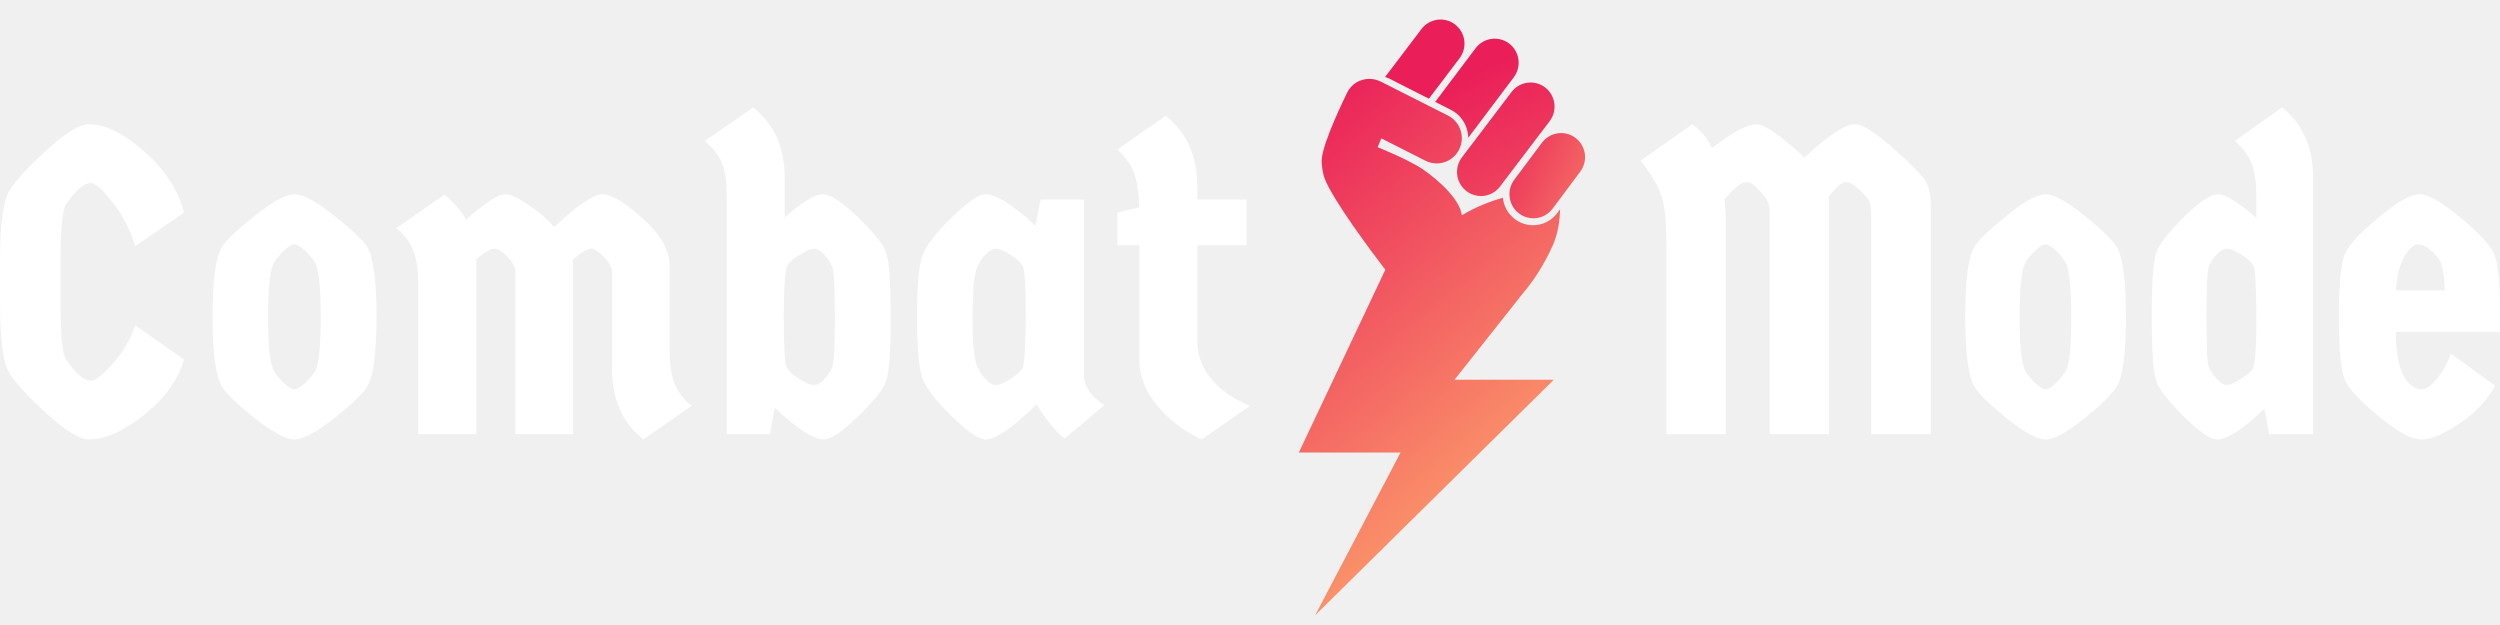
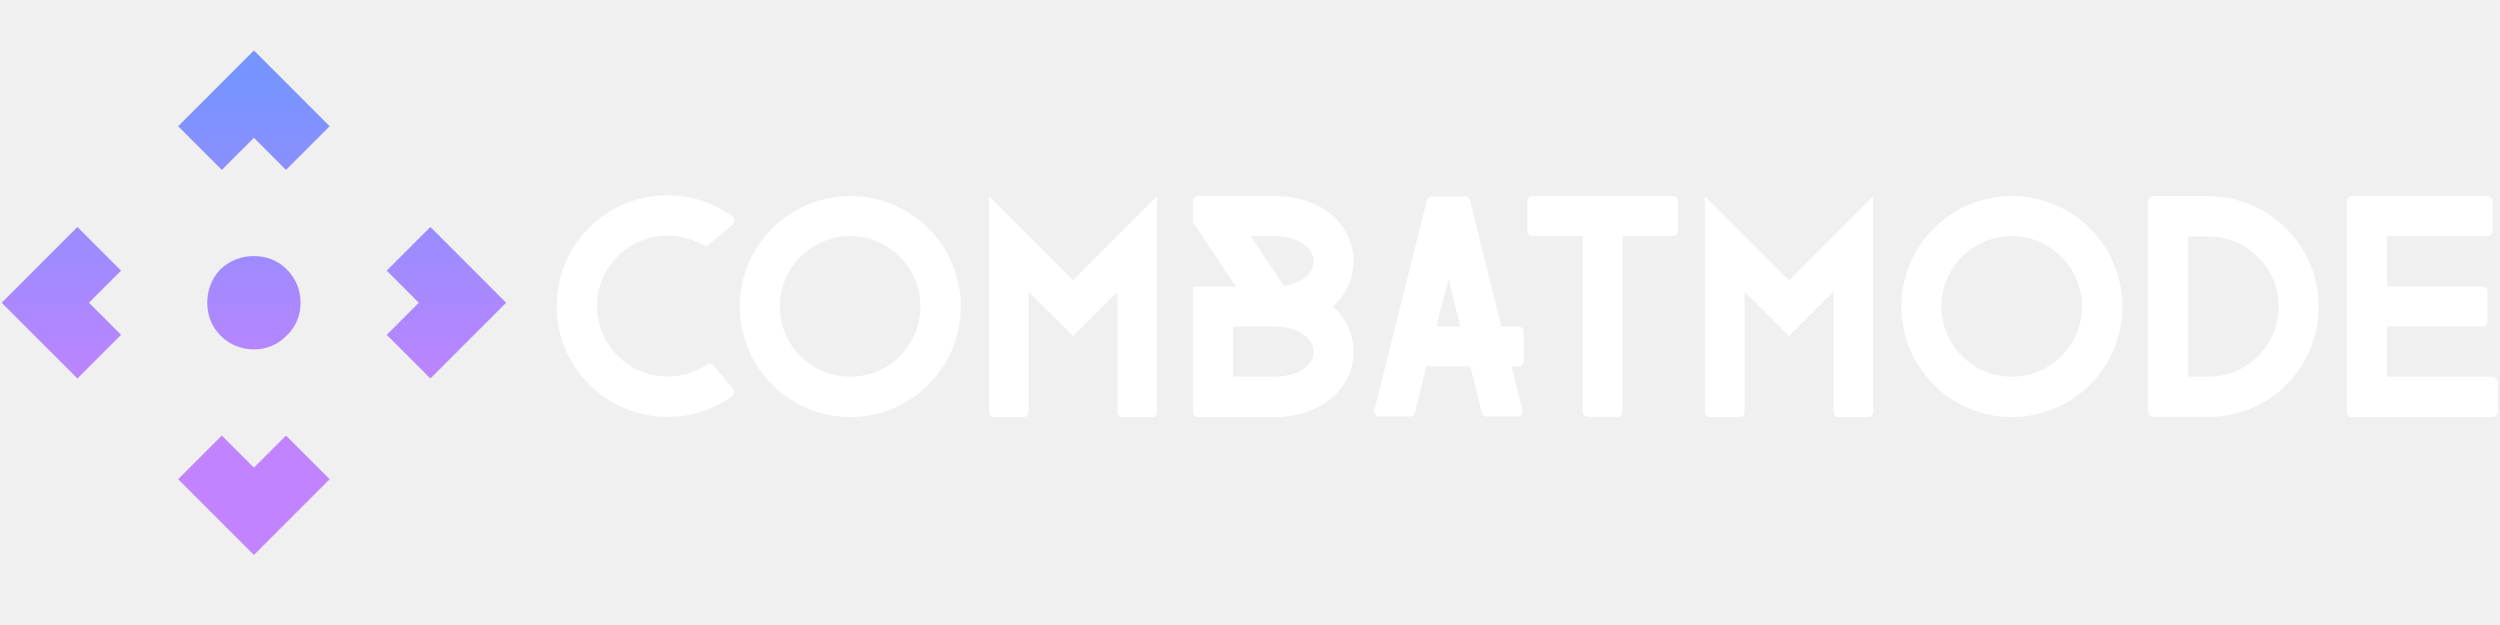
<svg xmlns="http://www.w3.org/2000/svg" width="256" height="64" viewBox="0 0 256 64" fill="none">
-   <path d="M0 30.948V26.773C0 23.056 0.3 20.676 0.899 19.635C1.498 18.595 2.782 17.182 4.751 15.397C6.699 13.613 8.155 12.721 9.118 12.721C10.766 12.721 12.66 13.655 14.8 15.525C16.919 17.416 18.267 19.497 18.845 21.77L13.837 25.212C13.366 23.597 12.606 22.11 11.558 20.751C10.509 19.412 9.77 18.743 9.342 18.743C8.593 18.743 7.737 19.465 6.774 20.91C6.389 21.484 6.196 23.438 6.196 26.773V30.948C6.196 34.368 6.389 36.322 6.774 36.811C7.737 38.255 8.593 38.977 9.342 38.977C9.77 38.977 10.509 38.393 11.558 37.225C12.606 36.056 13.366 34.75 13.837 33.306L18.845 36.811C18.267 38.85 16.919 40.73 14.8 42.451C12.66 44.15 10.766 45 9.118 45C8.155 45 6.699 44.108 4.751 42.323C2.782 40.539 1.498 39.126 0.899 38.085C0.3 37.044 0 34.665 0 30.948ZM29.054 39.201C29.525 39.647 29.889 39.87 30.146 39.87C30.424 39.87 30.799 39.647 31.27 39.201C31.719 38.755 32.051 38.351 32.265 37.99C32.65 37.352 32.843 35.515 32.843 32.477C32.843 29.439 32.65 27.58 32.265 26.901C32.051 26.54 31.719 26.136 31.27 25.69C30.799 25.244 30.424 25.021 30.146 25.021C29.889 25.021 29.525 25.244 29.054 25.69C28.584 26.136 28.252 26.54 28.059 26.901C27.652 27.559 27.449 29.397 27.449 32.413C27.449 35.451 27.652 37.31 28.059 37.99C28.252 38.351 28.584 38.755 29.054 39.201ZM34.223 42.833C32.383 44.278 31.023 45 30.146 45C29.29 45 27.942 44.278 26.101 42.833C24.26 41.367 23.126 40.273 22.698 39.551C22.077 38.468 21.767 36.088 21.767 32.413C21.767 28.759 22.077 26.401 22.698 25.339C23.126 24.617 24.26 23.534 26.101 22.089C27.942 20.623 29.29 19.89 30.146 19.89C31.023 19.89 32.383 20.623 34.223 22.089C36.064 23.534 37.198 24.617 37.626 25.339C38.247 26.401 38.557 28.759 38.557 32.413C38.557 36.088 38.247 38.468 37.626 39.551C37.198 40.273 36.064 41.367 34.223 42.833ZM58.687 27.251V44.458H52.779V27.889C52.779 27.379 52.501 26.848 51.945 26.295C51.41 25.743 50.96 25.467 50.596 25.467C50.211 25.467 49.601 25.828 48.767 26.55V44.458H42.827V29.067C42.827 27.559 42.645 26.391 42.281 25.562C41.939 24.734 41.372 24.001 40.58 23.364L45.524 19.922C46.508 20.772 47.247 21.622 47.739 22.471C49.687 20.751 51.035 19.89 51.784 19.89C52.234 19.89 52.962 20.22 53.967 20.878C54.995 21.537 55.926 22.323 56.761 23.236C59.136 21.006 60.784 19.89 61.705 19.89C62.603 19.89 63.973 20.719 65.814 22.376C67.654 24.012 68.575 25.637 68.575 27.251V35.855C68.575 37.384 68.757 38.563 69.121 39.392C69.484 40.22 70.052 40.943 70.822 41.559L65.878 45C63.738 43.3 62.668 40.889 62.668 37.767V27.889C62.668 27.379 62.389 26.848 61.833 26.295C61.298 25.743 60.859 25.467 60.517 25.467C60.174 25.467 59.543 25.838 58.623 26.582C58.665 26.879 58.687 27.102 58.687 27.251ZM78.848 44.458H74.418V20.113C74.418 18.605 74.247 17.447 73.904 16.64C73.54 15.833 72.963 15.1 72.171 14.441L77.115 11C79.276 12.7 80.357 15.1 80.357 18.201V22.248C82.155 20.676 83.45 19.89 84.242 19.89C85.034 19.89 86.254 20.687 87.902 22.28C89.528 23.873 90.459 25.042 90.695 25.785C91.037 26.529 91.208 28.749 91.208 32.445C91.208 36.142 91.037 38.361 90.695 39.105C90.459 39.849 89.528 41.017 87.902 42.61C86.254 44.203 85.076 45 84.37 45C83.322 45 81.641 43.917 79.33 41.75L78.848 44.458ZM80.582 37.671C80.796 38.032 81.224 38.415 81.866 38.818C82.508 39.222 83 39.424 83.343 39.424C83.664 39.424 84.017 39.232 84.402 38.85C84.766 38.468 85.034 38.064 85.205 37.639C85.397 37.236 85.494 35.504 85.494 32.445C85.494 29.407 85.397 27.687 85.205 27.283C85.034 26.879 84.766 26.476 84.402 26.072C84.017 25.669 83.664 25.467 83.343 25.467C83.043 25.467 82.572 25.669 81.93 26.072C81.267 26.476 80.839 26.826 80.646 27.124C80.389 27.634 80.261 29.418 80.261 32.477C80.261 35.557 80.368 37.289 80.582 37.671ZM106.554 20.432H110.985V38.723C111.156 39.764 111.852 40.688 113.071 41.495L109.026 44.904C108.641 44.65 108.17 44.182 107.614 43.502C107.036 42.801 106.554 42.1 106.169 41.399C103.686 43.8 101.942 45 100.936 45C100.23 45 99.074 44.214 97.469 42.642C95.864 41.07 94.868 39.795 94.483 38.818C94.098 37.82 93.905 35.695 93.905 32.445C93.905 29.195 94.098 27.081 94.483 26.104C94.868 25.106 95.864 23.82 97.469 22.248C99.074 20.676 100.23 19.89 100.936 19.89C101.985 19.89 103.686 20.963 106.041 23.109L106.554 20.432ZM104.724 27.219C104.51 26.858 104.082 26.476 103.44 26.072C102.798 25.669 102.317 25.467 101.995 25.467C101.653 25.467 101.3 25.658 100.936 26.04C100.551 26.423 100.305 26.784 100.198 27.124C99.791 27.655 99.588 29.429 99.588 32.445C99.588 35.462 99.791 37.236 100.198 37.767C100.305 38.064 100.551 38.415 100.936 38.818C101.3 39.222 101.653 39.424 101.995 39.424C102.317 39.424 102.798 39.222 103.44 38.818C104.082 38.415 104.5 38.053 104.692 37.735C104.885 37.416 105.003 35.674 105.045 32.509C105.045 29.365 104.938 27.602 104.724 27.219ZM127.647 25.116H122.606V34.962C122.606 36.365 123.088 37.65 124.051 38.818C125.014 39.965 126.331 40.879 128 41.559L123.056 45C121.258 44.172 119.749 43.024 118.529 41.559C117.288 40.072 116.667 38.51 116.667 36.874V25.116H114.42V21.77L116.667 21.229C116.624 19.763 116.453 18.616 116.153 17.787C115.854 16.938 115.276 16.109 114.42 15.302L119.364 11.86C121.526 13.56 122.606 15.971 122.606 19.094V20.432H127.647V25.116Z" fill="white" />
-   <path d="M146.319 10.106L149.47 5.95C149.664 5.691 149.805 5.397 149.885 5.083C149.966 4.77 149.984 4.443 149.939 4.122C149.894 3.802 149.787 3.493 149.623 3.214C149.46 2.935 149.243 2.691 148.986 2.496C148.729 2.301 148.436 2.159 148.125 2.078C147.813 1.997 147.488 1.979 147.169 2.024C146.851 2.069 146.544 2.177 146.267 2.342C145.989 2.506 145.747 2.724 145.553 2.983L141.837 7.882C142.011 7.937 142.179 8.006 142.341 8.089L146.319 10.106ZM148.59 11.258C148.968 11.451 149.304 11.718 149.578 12.043C149.853 12.368 150.06 12.744 150.189 13.151C150.29 13.466 150.342 13.789 150.346 14.112L155.016 7.909C155.407 7.386 155.576 6.729 155.485 6.081C155.394 5.433 155.052 4.848 154.532 4.455C154.013 4.061 153.359 3.892 152.716 3.983C152.072 4.074 151.49 4.419 151.099 4.942L146.963 10.434L148.59 11.258ZM154.775 9.431L149.692 16.126C149.418 16.492 149.25 16.928 149.208 17.384C149.167 17.841 149.252 18.3 149.455 18.71C149.659 19.121 149.972 19.466 150.359 19.707C150.747 19.948 151.193 20.076 151.649 20.076C152.393 20.076 153.128 19.737 153.609 19.093L158.692 12.399C159.083 11.876 159.252 11.219 159.161 10.571C159.071 9.923 158.728 9.338 158.209 8.944C157.689 8.551 157.036 8.381 156.392 8.472C155.748 8.563 155.166 8.908 154.775 9.431Z" fill="url(#paint0_linear_1759_31)" />
-   <path d="M159.011 25.11C159.556 23.893 159.725 22.49 159.76 21.419L159.465 21.816C159.177 22.205 158.802 22.52 158.371 22.736C157.94 22.952 157.464 23.063 156.983 23.061C156.309 23.063 155.653 22.842 155.116 22.433C154.772 22.173 154.486 21.844 154.275 21.467C154.065 21.09 153.935 20.672 153.894 20.242C153.26 20.425 152.583 20.655 151.871 20.948C151.135 21.248 150.424 21.608 149.745 22.023L149.675 21.998C149.675 21.998 149.675 20.185 145.8 17.408C144.412 16.413 141.076 15.075 141.076 15.075L141.444 14.167L145.945 16.448C146.552 16.762 147.258 16.819 147.907 16.609C148.556 16.398 149.096 15.937 149.407 15.326C149.719 14.716 149.776 14.006 149.567 13.353C149.358 12.699 148.899 12.156 148.292 11.843L141.408 8.366C141.04 8.177 140.633 8.078 140.22 8.078C139.281 8.078 138.375 8.587 137.945 9.489C137.617 10.177 135.522 14.454 135.349 16.281C135.302 16.778 135.457 17.792 135.636 18.257C136.509 20.53 140.436 25.764 141.858 27.619L133 46.342H143.415L134.674 63L159.111 38.885H148.945L155.959 30.018C156.941 28.866 158.046 27.262 159.011 25.11Z" fill="url(#paint1_linear_1759_31)" />
-   <path d="M161.333 14.122C160.909 13.8 160.391 13.625 159.86 13.626C159.116 13.626 158.382 13.965 157.9 14.609L155.026 18.453C154.655 18.977 154.502 19.626 154.6 20.262C154.698 20.897 155.038 21.469 155.549 21.856C156.059 22.243 156.7 22.414 157.334 22.333C157.968 22.252 158.546 21.925 158.944 21.422L161.817 17.577C162.208 17.054 162.377 16.396 162.286 15.748C162.195 15.101 161.853 14.516 161.333 14.122Z" fill="url(#paint2_linear_1759_31)" />
-   <path d="M187.293 44.458H181.219V21.77C181.219 21.261 181.124 20.836 180.936 20.496C180.747 20.156 180.432 19.763 179.991 19.317C179.551 18.871 179.194 18.648 178.921 18.648C178.334 18.648 177.557 19.242 176.592 20.432C176.676 21.176 176.718 21.962 176.718 22.79V44.458H170.644V25.371C170.644 22.843 170.476 21.08 170.14 20.081C169.804 19.062 169.091 17.851 168 16.449L173.288 12.721C174.232 13.4 174.903 14.218 175.302 15.174C177.421 13.539 178.921 12.721 179.803 12.721C180.684 12.721 182.341 13.857 184.775 16.13C187.23 13.857 188.951 12.721 189.937 12.721C190.671 12.721 191.93 13.496 193.714 15.047C195.497 16.619 196.609 17.724 197.05 18.361C197.491 18.998 197.711 19.837 197.711 20.878V44.458H191.605V21.77C191.605 21.197 191.511 20.751 191.322 20.432C191.112 20.135 190.766 19.763 190.283 19.317C189.801 18.871 189.371 18.648 188.993 18.648C188.636 18.648 188.059 19.136 187.262 20.113C187.283 20.262 187.293 20.517 187.293 20.878V44.458ZM208.381 39.201C208.842 39.647 209.199 39.87 209.451 39.87C209.723 39.87 210.091 39.647 210.552 39.201C210.993 38.755 211.318 38.351 211.528 37.99C211.906 37.352 212.094 35.515 212.094 32.477C212.094 29.439 211.906 27.58 211.528 26.901C211.318 26.54 210.993 26.136 210.552 25.69C210.091 25.244 209.723 25.021 209.451 25.021C209.199 25.021 208.842 25.244 208.381 25.69C207.919 26.136 207.594 26.54 207.405 26.901C207.006 27.559 206.807 29.397 206.807 32.413C206.807 35.451 207.006 37.31 207.405 37.99C207.594 38.351 207.919 38.755 208.381 39.201ZM213.448 42.833C211.643 44.278 210.311 45 209.451 45C208.611 45 207.289 44.278 205.485 42.833C203.68 41.367 202.568 40.273 202.149 39.551C201.54 38.468 201.236 36.088 201.236 32.413C201.236 28.759 201.54 26.401 202.149 25.339C202.568 24.617 203.68 23.534 205.485 22.089C207.289 20.623 208.611 19.89 209.451 19.89C210.311 19.89 211.643 20.623 213.448 22.089C215.252 23.534 216.364 24.617 216.784 25.339C217.392 26.401 217.697 28.759 217.697 32.413C217.697 36.088 217.392 38.468 216.784 39.551C216.364 40.273 215.252 41.367 213.448 42.833ZM220.844 25.785C221.075 25.042 221.988 23.873 223.582 22.28C225.177 20.687 226.362 19.89 227.139 19.89C227.894 19.89 229.195 20.698 231.041 22.312V20.113C231.041 18.605 230.874 17.447 230.538 16.64C230.181 15.833 229.615 15.1 228.838 14.441L233.685 11C235.804 12.7 236.864 15.1 236.864 18.201V44.458H232.363L231.86 41.845C229.699 43.949 228.093 45 227.044 45C226.331 45 225.177 44.203 223.582 42.61C221.988 41.017 221.075 39.849 220.844 39.105C220.508 38.361 220.34 36.142 220.34 32.445C220.34 28.749 220.508 26.529 220.844 25.785ZM230.758 27.219C230.548 26.858 230.129 26.476 229.499 26.072C228.87 25.669 228.387 25.467 228.051 25.467C227.737 25.467 227.391 25.658 227.013 26.04C226.656 26.423 226.383 26.826 226.195 27.251C226.027 27.676 225.943 29.407 225.943 32.445C225.943 35.504 226.027 37.236 226.195 37.639C226.383 38.022 226.656 38.415 227.013 38.818C227.391 39.222 227.726 39.424 228.02 39.424C228.335 39.424 228.807 39.222 229.436 38.818C230.066 38.415 230.485 38.064 230.695 37.767C230.884 37.363 231 36.163 231.041 34.166V32.509C231.041 29.365 230.947 27.602 230.758 27.219ZM256 32.381V33.975H245.33C245.33 35.759 245.551 37.172 245.991 38.213C246.138 38.574 246.401 38.946 246.778 39.328C247.156 39.689 247.555 39.87 247.974 39.87C248.394 39.87 248.908 39.519 249.516 38.818C250.125 38.096 250.608 37.225 250.964 36.205L255.496 39.487C254.72 40.974 253.514 42.26 251.877 43.343C250.24 44.448 248.929 45 247.943 45C246.936 45 245.488 44.214 243.599 42.642C241.69 41.07 240.536 39.838 240.137 38.946C239.718 38.075 239.508 35.908 239.508 32.445C239.508 28.983 239.718 26.816 240.137 25.945C240.536 25.052 241.69 23.82 243.599 22.248C245.488 20.676 246.873 19.89 247.754 19.89C248.635 19.89 250.02 20.676 251.908 22.248C253.818 23.82 254.972 25.052 255.371 25.945C255.79 26.816 256 28.961 256 32.381ZM249.894 26.773C249.663 26.37 249.328 25.977 248.887 25.594C248.425 25.212 247.995 25.021 247.597 25.021C247.198 25.021 246.747 25.414 246.243 26.2C245.761 26.986 245.456 28.165 245.33 29.737H250.366C250.261 28.165 250.104 27.177 249.894 26.773Z" fill="white" />
+   <path d="M28.776 31C28.776 31.787 28.498 32.434 27.943 32.943C27.434 33.498 26.787 33.776 26 33.776C25.213 33.776 24.543 33.498 23.988 32.943C23.479 32.434 23.224 31.787 23.224 31C23.224 30.213 23.479 29.543 23.988 28.988C24.543 28.479 25.213 28.224 26 28.224C26.787 28.224 27.434 28.479 27.943 28.988C28.498 29.543 28.776 30.213 28.776 31Z" fill="url(#paint0_linear_1910_8)" />
+   <path d="M28.776 31C28.776 31.787 28.498 32.434 27.943 32.943C27.434 33.498 26.787 33.776 26 33.776C25.213 33.776 24.543 33.498 23.988 32.943C23.479 32.434 23.224 31.787 23.224 31C23.224 30.213 23.479 29.543 23.988 28.988C24.543 28.479 25.213 28.224 26 28.224C26.787 28.224 27.434 28.479 27.943 28.988C28.498 29.543 28.776 30.213 28.776 31Z" fill="url(#paint1_linear_1910_8)" />
+   <path d="M3 31L7.929 26.071L9.571 27.714L6.286 31L9.571 34.286L7.929 35.929L3 31ZM49 31L44.071 35.929L42.429 34.286L45.714 31L42.429 27.714L44.071 26.071L49 31ZM26 8L30.929 12.929L29.286 14.571L26 11.286L22.714 14.571L21.071 12.929L26 8ZM26 54L21.071 49.071L22.714 47.429L26 50.714L29.286 47.429L30.929 49.071L26 54Z" fill="url(#paint2_linear_1910_8)" />
+   <path d="M3 31L7.929 26.071L9.571 27.714L6.286 31L9.571 34.286L7.929 35.929L3 31ZM49 31L44.071 35.929L42.429 34.286L45.714 31L42.429 27.714L44.071 26.071L49 31ZM26 8L30.929 12.929L29.286 14.571L26 11.286L22.714 14.571L21.071 12.929L26 8ZM26 54L21.071 49.071L22.714 47.429L26 50.714L29.286 47.429L30.929 49.071L26 54Z" fill="url(#paint3_linear_1910_8)" />
+   <path d="M28.776 31C28.776 31.787 28.498 32.434 27.943 32.943C27.434 33.498 26.787 33.776 26 33.776C25.213 33.776 24.543 33.498 23.988 32.943C23.479 32.434 23.224 31.787 23.224 31C23.224 30.213 23.479 29.543 23.988 28.988C24.543 28.479 25.213 28.224 26 28.224C26.787 28.224 27.434 28.479 27.943 28.988C28.498 29.543 28.776 30.213 28.776 31ZM3 31L7.929 26.071L9.571 27.714L6.286 31L9.571 34.286L7.929 35.929L3 31ZM49 31L44.071 35.929L42.429 34.286L45.714 31L42.429 27.714L44.071 26.071L49 31ZM26 8L30.929 12.929L29.286 14.571L26 11.286L22.714 14.571L21.071 12.929L26 8ZM26 54L21.071 49.071L22.714 47.429L26 50.714L29.286 47.429L30.929 49.071L26 54Z" stroke="url(#paint4_linear_1910_8)" stroke-width="4" />
+   <path d="M73.008 41.711C73.704 41.391 74.362 41.015 74.982 40.583V40.545H75.02C75.02 40.526 75.02 40.526 75.039 40.526C75.245 40.338 75.283 40 75.057 39.793L73.084 37.444C72.933 37.237 72.614 37.181 72.407 37.312C72.407 37.331 72.388 37.331 72.388 37.331C69.381 39.361 65.245 38.835 62.858 36.015C60.283 32.97 60.64 28.421 63.666 25.846C66.072 23.816 69.437 23.609 71.993 25.094C72.2 25.207 72.407 25.188 72.557 25.056L75.039 22.97C75.245 22.782 75.283 22.444 75.057 22.199L75.02 22.162L74.926 22.105C70.809 19.154 65.039 19.267 61.016 22.688C56.223 26.729 55.64 33.91 59.7 38.684C63.046 42.632 68.516 43.703 73.008 41.711ZM87.069 42.707C80.828 42.707 75.753 37.632 75.753 31.391C75.753 25.151 80.828 20.075 87.069 20.075C93.309 20.075 98.385 25.151 98.385 31.391C98.385 37.632 93.309 42.707 87.069 42.707ZM87.069 24.173C83.084 24.173 79.851 27.425 79.851 31.391C79.851 35.357 83.084 38.572 87.069 38.572C91.035 38.572 94.249 35.357 94.249 31.391C94.249 27.425 91.035 24.173 87.069 24.173ZM101.279 20.094L109.888 28.703L118.478 20.094V42.181C118.478 42.462 118.272 42.707 117.99 42.707H114.963C114.663 42.707 114.437 42.462 114.437 42.181V29.869L109.888 34.417L105.321 29.869V42.181C105.321 42.462 105.114 42.707 104.832 42.707H101.768C101.505 42.707 101.279 42.462 101.279 42.181V20.094ZM136.486 31.391C137.915 30.132 138.61 28.44 138.61 26.767C138.61 24.962 137.802 23.233 136.354 21.993C134.851 20.733 132.802 20.075 130.415 20.075H122.689C122.407 20.075 122.163 20.32 122.163 20.62V22.763L126.561 29.342H122.163V42.162C122.163 42.444 122.407 42.707 122.689 42.707H130.415C135.809 42.707 138.61 39.342 138.61 36.015C138.61 34.267 137.858 32.594 136.486 31.391ZM128.065 24.173H130.415C133.215 24.173 134.512 25.526 134.512 26.767C134.512 27.838 133.535 28.966 131.467 29.267L128.065 24.173ZM126.279 38.572V33.44H130.415C133.215 33.44 134.512 34.793 134.512 36.015C134.512 37.256 133.215 38.572 130.415 38.572H126.279ZM156.016 33.947C156.016 33.647 155.772 33.44 155.49 33.44H153.742L150.546 20.583L150.509 20.451C150.433 20.263 150.245 20.132 150.039 20.132H146.599C146.373 20.132 146.204 20.263 146.11 20.451L146.091 20.602L140.753 41.936C140.753 41.974 140.753 41.993 140.715 41.993V42.105C140.715 42.425 140.96 42.651 141.223 42.651H144.4C144.625 42.651 144.832 42.5 144.888 42.293C144.888 42.256 144.907 42.237 144.907 42.237L146.072 37.519H150.565L151.73 42.199L151.749 42.293C151.824 42.5 152.012 42.651 152.219 42.651H155.415C155.697 42.651 155.903 42.425 155.903 42.105V42.049L155.884 41.917L154.775 37.519H155.49C155.772 37.519 156.016 37.312 156.016 37.03V33.947ZM147.088 33.44L148.328 28.572L149.531 33.44H147.088ZM171.824 23.647C171.824 23.947 171.542 24.173 171.204 24.173H166.166V42.049C166.166 42.387 165.941 42.688 165.678 42.688H162.557C162.294 42.688 162.069 42.387 162.069 42.049V24.173H156.937C156.636 24.173 156.411 23.947 156.411 23.647V20.583C156.411 20.282 156.636 20.075 156.937 20.075H171.204C171.542 20.075 171.824 20.282 171.824 20.583V23.647ZM174.588 20.094L183.197 28.703L191.806 20.094V42.181C191.806 42.462 191.599 42.707 191.298 42.707H188.272C187.99 42.707 187.745 42.462 187.745 42.181V29.869L183.197 34.417L178.648 29.869V42.181C178.648 42.462 178.441 42.707 178.14 42.707H175.095C174.832 42.707 174.588 42.462 174.588 42.181V20.094ZM206.016 42.707C199.776 42.707 194.7 37.632 194.7 31.391C194.7 25.151 199.776 20.075 206.016 20.075C212.257 20.075 217.332 25.151 217.332 31.391C217.332 37.632 212.257 42.707 206.016 42.707ZM206.016 24.173C202.031 24.173 198.798 27.425 198.798 31.391C198.798 35.357 202.031 38.572 206.016 38.572C209.982 38.572 213.197 35.357 213.197 31.391C213.197 27.425 209.982 24.173 206.016 24.173ZM226.11 42.688C228.667 42.707 231.223 41.861 233.328 40.132C238.121 36.184 238.836 29.041 234.851 24.229C232.651 21.523 229.381 20.094 226.11 20.094H220.49C220.189 20.094 219.963 20.338 219.963 20.602V42.049C219.963 42.425 220.189 42.688 220.49 42.688H226.11ZM231.693 26.842C234.23 29.887 233.779 34.436 230.697 36.936C229.381 38.045 227.745 38.609 226.11 38.572H224.061V24.211H226.11C228.197 24.211 230.283 25.094 231.693 26.842ZM255.753 42.181C255.753 42.462 255.509 42.707 255.245 42.707H240.847C240.565 42.707 240.321 42.462 240.321 42.181V20.602C240.321 20.32 240.565 20.075 240.847 20.075H254.719C255.02 20.075 255.245 20.32 255.245 20.602V23.684C255.245 23.966 255.02 24.173 254.719 24.173H244.437V29.342H254.193C254.494 29.342 254.719 29.549 254.719 29.831V32.914C254.719 33.214 254.494 33.44 254.193 33.44H244.437V38.572H255.245C255.509 38.572 255.753 38.816 255.753 39.098V42.181Z" fill="white" />
  <defs>
-     <linearGradient id="paint0_linear_1759_31" x1="137.831" y1="13.462" x2="154.302" y2="50.127" gradientUnits="userSpaceOnUse">
-       <stop stop-color="#EA1F59" />
-       <stop offset="0" stop-color="#EA1F59" />
-       <stop offset="1" stop-color="#FA9169" />
+     <linearGradient id="paint0_linear_1910_8" x1="26" y1="8" x2="26" y2="41.036" gradientUnits="userSpaceOnUse">
+       <stop stop-color="#7694FF" />
+       <stop offset="1" stop-color="#C183FF" />
    </linearGradient>
-     <linearGradient id="paint1_linear_1759_31" x1="127.269" y1="15.213" x2="153.764" y2="47.209" gradientUnits="userSpaceOnUse">
-       <stop stop-color="#EA1F59" />
-       <stop offset="1" stop-color="#FA9169" />
+     <linearGradient id="paint1_linear_1910_8" x1="26" y1="8" x2="26" y2="41.036" gradientUnits="userSpaceOnUse">
+       <stop stop-color="#7694FF" />
+       <stop offset="1" stop-color="#C183FF" />
    </linearGradient>
-     <linearGradient id="paint2_linear_1759_31" x1="144.489" y1="29.413" x2="160.092" y2="37.084" gradientUnits="userSpaceOnUse">
-       <stop stop-color="#EA1F59" />
-       <stop offset="1" stop-color="#FA9169" />
+     <linearGradient id="paint2_linear_1910_8" x1="26" y1="8" x2="26" y2="41.036" gradientUnits="userSpaceOnUse">
+       <stop stop-color="#7694FF" />
+       <stop offset="1" stop-color="#C183FF" />
+     </linearGradient>
+     <linearGradient id="paint3_linear_1910_8" x1="26" y1="8" x2="26" y2="41.036" gradientUnits="userSpaceOnUse">
+       <stop stop-color="#7694FF" />
+       <stop offset="1" stop-color="#C183FF" />
+     </linearGradient>
+     <linearGradient id="paint4_linear_1910_8" x1="26" y1="8" x2="26" y2="41.036" gradientUnits="userSpaceOnUse">
+       <stop stop-color="#7694FF" />
+       <stop offset="1" stop-color="#C183FF" />
    </linearGradient>
  </defs>
</svg>
